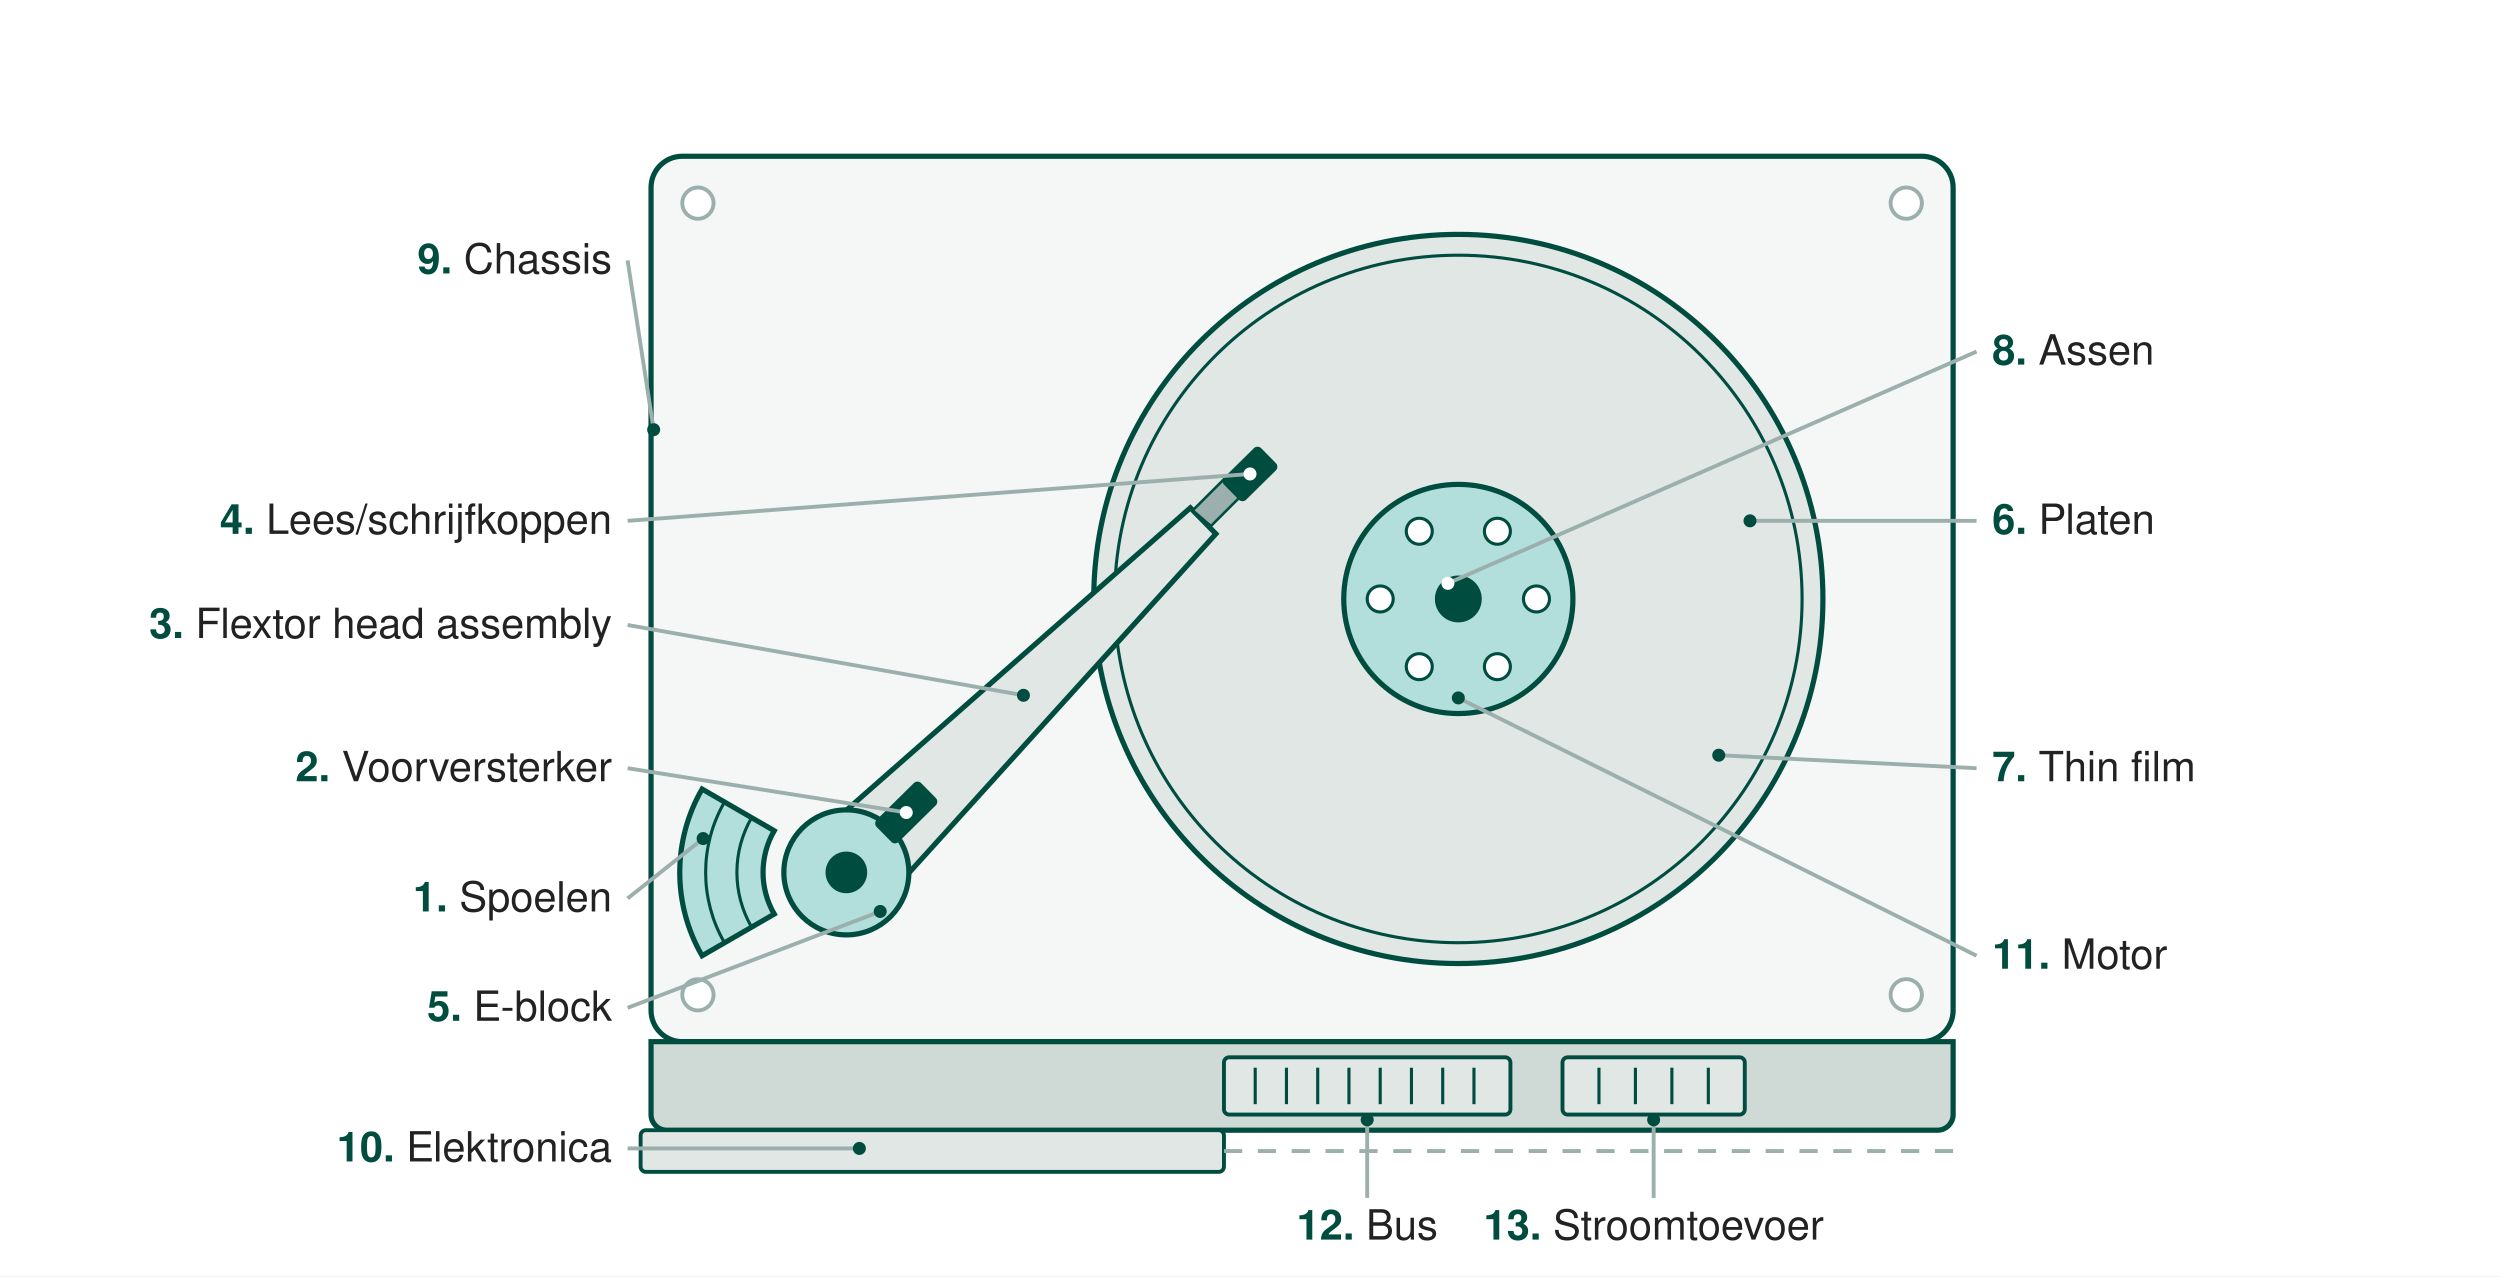
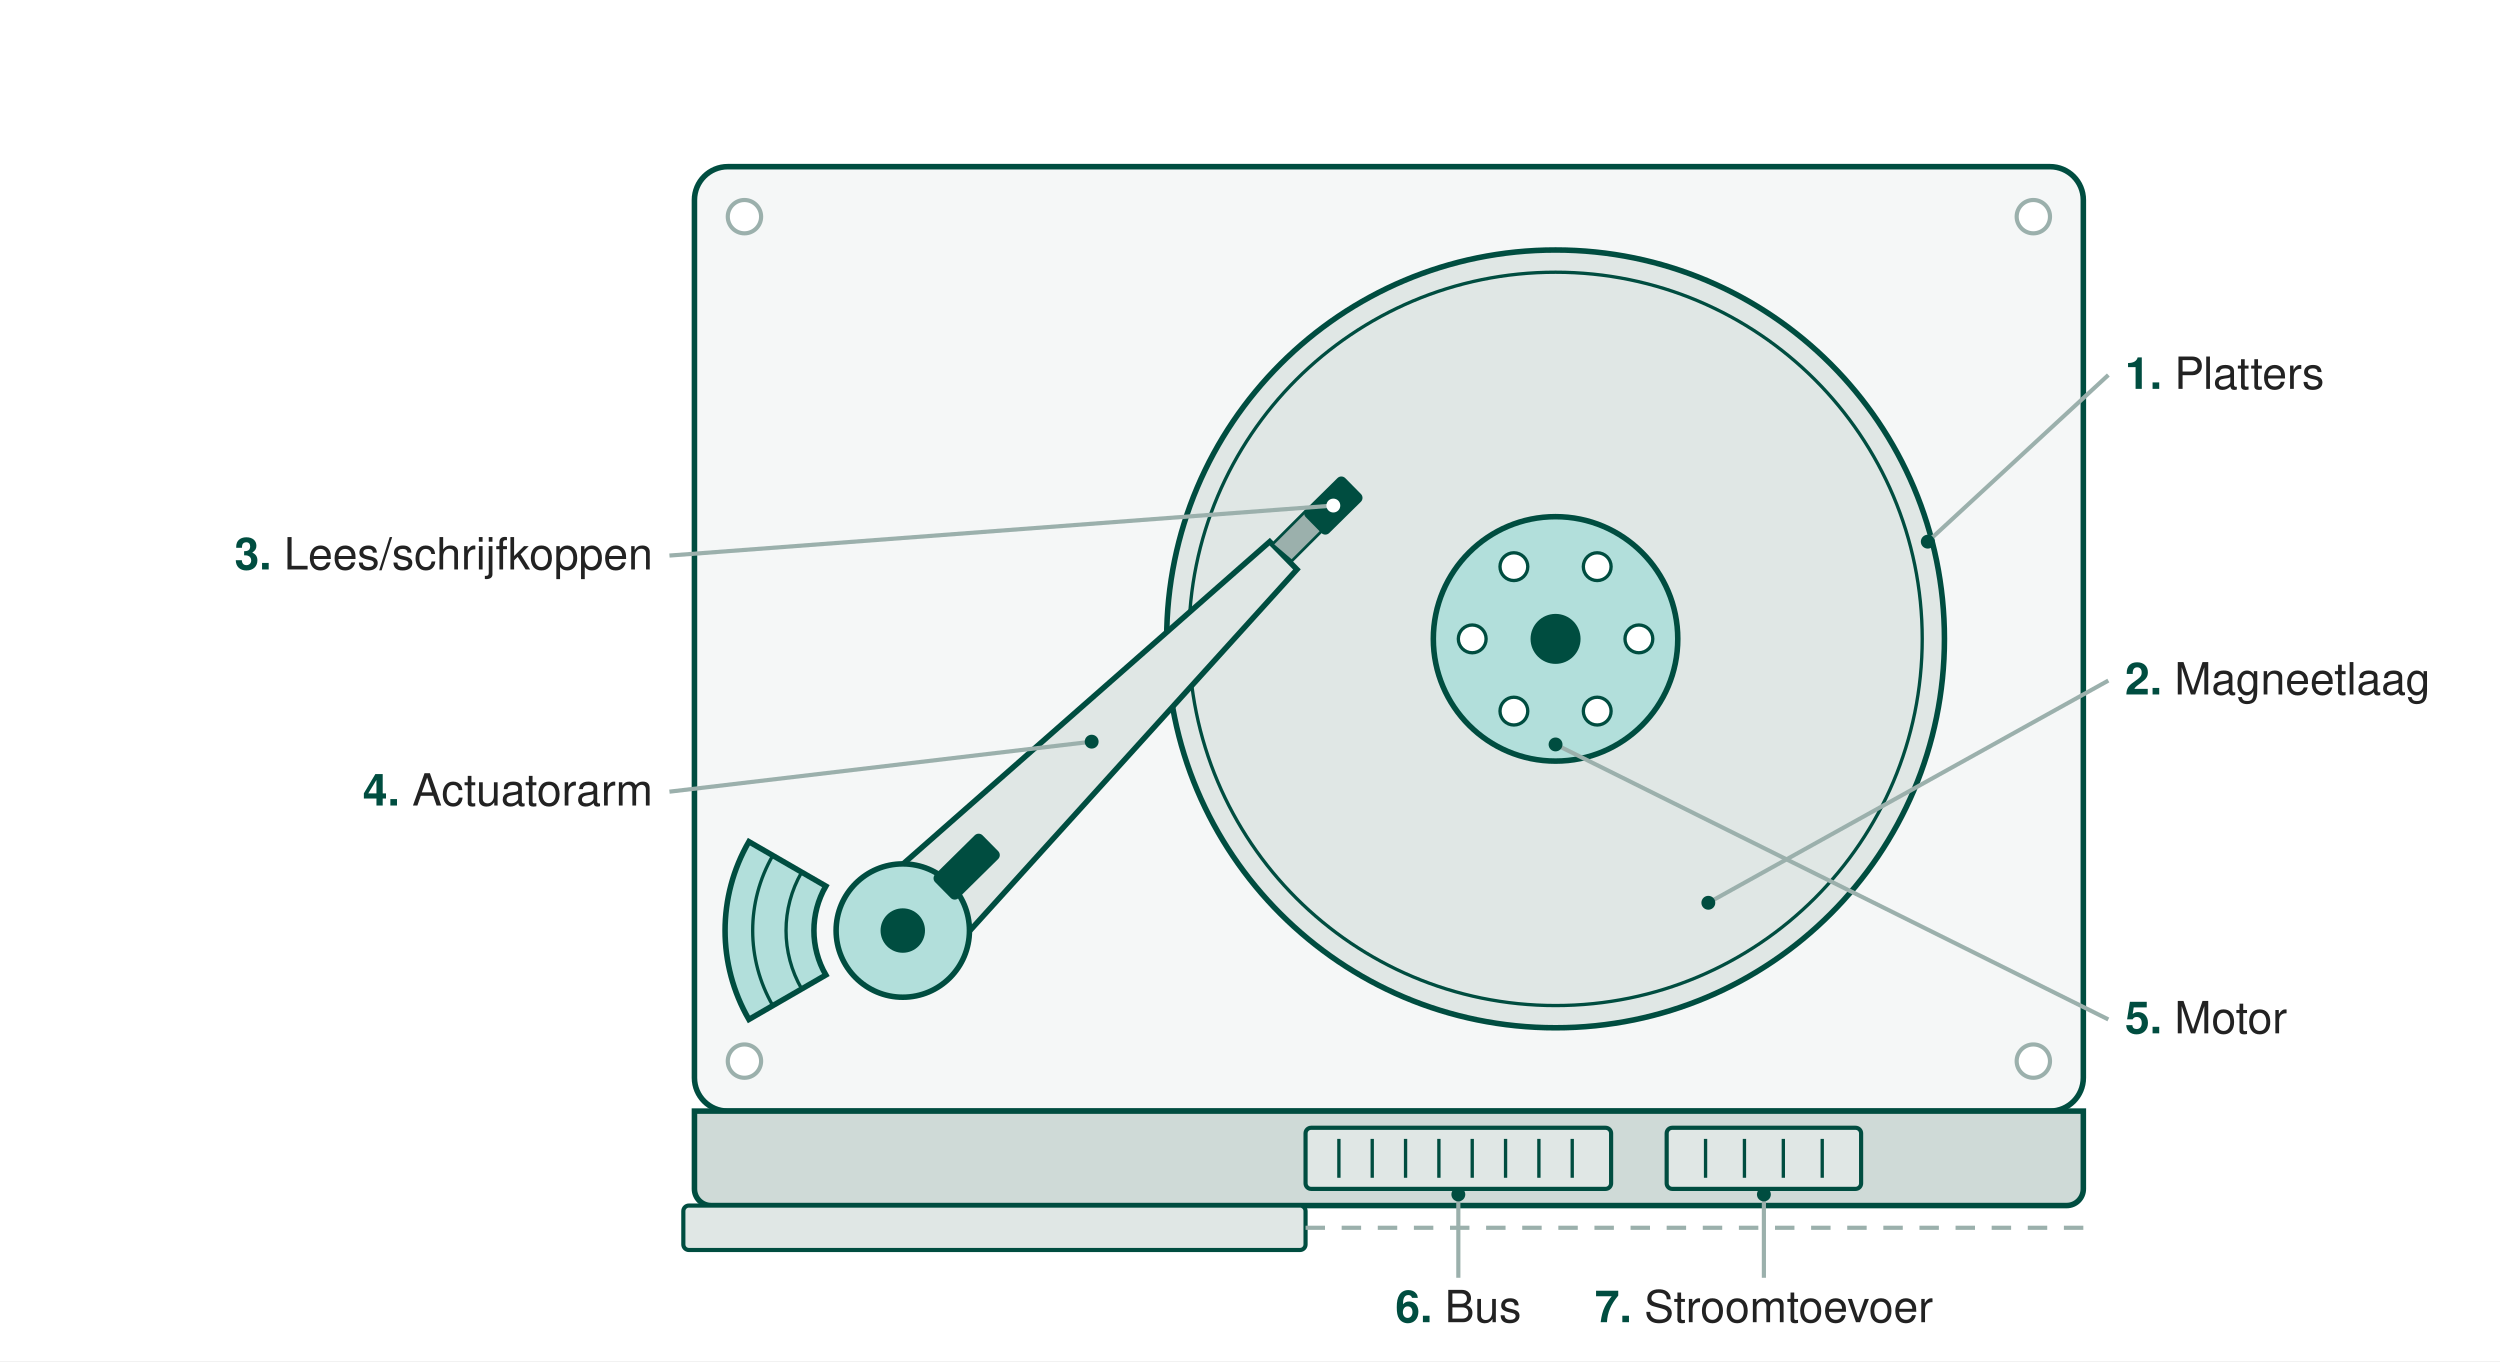
- <svg xmlns="http://www.w3.org/2000/svg" viewBox="0 0 960 490" width="960" height="490" role="img">
+ <svg xmlns="http://www.w3.org/2000/svg" viewBox="0 0 900 490" width="900" height="490" role="img">
  <style>
    text { font-family: "Segoe UI", Helvetica, Arial, sans-serif; fill: #222222; }
    .lab { font-size: 16px; }
    .nr { font-size: 16px; font-weight: 700; fill: #004d40; }
    .draad { stroke: #9bb0ac; stroke-width: 1.5; fill: none; }
    .rand { stroke: #004d40; stroke-width: 2; }
    .dun { stroke: #004d40; stroke-width: 1.2; fill: none; }
  </style>
-   <rect x="0" y="0" width="960" height="490" fill="#ffffff" />
+   <rect x="0" y="0" width="900" height="490" fill="#ffffff" />
  <rect class="rand" x="250" y="60" width="500" height="340" rx="12" fill="#f5f7f7" />
  <circle cx="268" cy="78" r="6" fill="#ffffff" stroke="#9bb0ac" stroke-width="1.5" />
  <circle cx="732" cy="78" r="6" fill="#ffffff" stroke="#9bb0ac" stroke-width="1.5" />
  <circle cx="268" cy="382" r="6" fill="#ffffff" stroke="#9bb0ac" stroke-width="1.5" />
  <circle cx="732" cy="382" r="6" fill="#ffffff" stroke="#9bb0ac" stroke-width="1.5" />
  <path class="rand" fill="#cfdad7" d="M 250,400 L 750,400 L 750,428 A 6,6 0 0 1 744,434 L 256,434 A 6,6 0 0 1 250,428 Z" />
  <rect x="246" y="434" width="224" height="16" rx="2" fill="#e0e7e5" stroke="#004d40" stroke-width="1.5" />
  <path d="M 470,442 L 754,442" stroke="#9bb0ac" stroke-width="1.5" stroke-dasharray="7 6" fill="none" />
  <rect x="470" y="406" width="110" height="22" rx="2" fill="#e0e7e5" stroke="#004d40" stroke-width="1.5" />
  <path class="dun" d="M 482,410 L 482,424 M 494,410 L 494,424 M 506,410 L 506,424 M 518,410 L 518,424 M 530,410 L 530,424 M 542,410 L 542,424 M 554,410 L 554,424 M 566,410 L 566,424" />
  <rect x="600" y="406" width="70" height="22" rx="2" fill="#e0e7e5" stroke="#004d40" stroke-width="1.5" />
  <path class="dun" d="M 614,410 L 614,424 M 628,410 L 628,424 M 642,410 L 642,424 M 656,410 L 656,424" />
  <circle class="rand" cx="560" cy="230" r="140" fill="#e0e7e5" />
  <circle class="dun" cx="560" cy="230" r="132" />
  <circle class="rand" cx="560" cy="230" r="44" fill="#b2dfdb" />
  <circle cx="590" cy="230" r="5" fill="#ffffff" stroke="#004d40" stroke-width="1.2" />
  <circle cx="575" cy="256" r="5" fill="#ffffff" stroke="#004d40" stroke-width="1.2" />
  <circle cx="545" cy="256" r="5" fill="#ffffff" stroke="#004d40" stroke-width="1.2" />
  <circle cx="530" cy="230" r="5" fill="#ffffff" stroke="#004d40" stroke-width="1.2" />
  <circle cx="545" cy="204" r="5" fill="#ffffff" stroke="#004d40" stroke-width="1.2" />
  <circle cx="575" cy="204" r="5" fill="#ffffff" stroke="#004d40" stroke-width="1.2" />
  <circle cx="560" cy="230" r="9" fill="#004d40" />
  <path class="rand" fill="#b2dfdb" d="M 297.3,351 L 269.6,367 A 64,64 0 0 1 269.6,303 L 297.3,319 A 32,32 0 0 0 297.3,351 Z" />
  <path class="dun" d="M 288.6,356 A 42,42 0 0 1 288.6,314" />
  <path class="dun" d="M 278.2,362 A 54,54 0 0 1 278.2,308" />
  <path class="rand" fill="#e0e7e5" d="M 312.4,322.2 L 337.6,347.8 L 466.9,205 L 457.1,195 Z" />
  <circle class="rand" cx="325" cy="335" r="24" fill="#b2dfdb" />
  <circle cx="325" cy="335" r="8" fill="#004d40" />
  <rect x="336" y="306" width="24" height="12" rx="2" transform="rotate(-44.6 348 312)" fill="#004d40" />
  <path fill="#9bb0ac" stroke="#004d40" stroke-width="1" d="M 458,196 L 470,184 L 477,190 L 465,202 Z" />
  <rect x="470" y="176" width="20" height="12" rx="2" transform="rotate(-44.6 480 182)" fill="#004d40" />
-   <path class="draad" d="M 241,100 L 251,165" />
-   <circle cx="251" cy="165" r="2.5" fill="#004d40" />
-   <text class="lab" x="235" y="105" text-anchor="end">
-     <tspan class="nr">9.</tspan> Chassis</text>
+   <path class="draad" d="M 759,135 L 694,195" />
+   <circle cx="694" cy="195" r="2.5" fill="#004d40" />
+   <text class="lab" x="765" y="140">
+     <tspan class="nr">1.</tspan> Platters</text>
+   <path class="draad" d="M 759,245 L 615,325" />
+   <circle cx="615" cy="325" r="2.5" fill="#004d40" />
+   <text class="lab" x="765" y="250">
+     <tspan class="nr">2.</tspan> Magneetlaag</text>
  <path class="draad" d="M 241,200 L 480,182" />
  <circle cx="480" cy="182" r="2.5" fill="#ffffff" />
  <text class="lab" x="235" y="205" text-anchor="end">
-     <tspan class="nr">4.</tspan> Lees/schrijfkoppen</text>
-   <path class="draad" d="M 241,240 L 393,267" />
+     <tspan class="nr">3.</tspan> Lees/schrijfkoppen</text>
+   <path class="draad" d="M 241,285 L 393,267" />
  <circle cx="393" cy="267" r="2.5" fill="#004d40" />
-   <text class="lab" x="235" y="245" text-anchor="end">
-     <tspan class="nr">3.</tspan> Flextor head assembly</text>
-   <path class="draad" d="M 241,295 L 348,312" />
-   <circle cx="348" cy="312" r="2.5" fill="#ffffff" />
-   <text class="lab" x="235" y="300" text-anchor="end">
-     <tspan class="nr">2.</tspan> Voorversterker</text>
-   <path class="draad" d="M 241,345 L 270,322" />
-   <circle cx="270" cy="322" r="2.5" fill="#004d40" />
-   <text class="lab" x="235" y="350" text-anchor="end">
-     <tspan class="nr">1.</tspan> Spoelen</text>
-   <path class="draad" d="M 241,387 L 338,350" />
-   <circle cx="338" cy="350" r="2.5" fill="#004d40" />
-   <text class="lab" x="235" y="392" text-anchor="end">
-     <tspan class="nr">5.</tspan> E-block</text>
-   <path class="draad" d="M 241,441 L 330,441" />
-   <circle cx="330" cy="441" r="2.5" fill="#004d40" />
-   <text class="lab" x="235" y="446" text-anchor="end">
-     <tspan class="nr">10.</tspan> Elektronica</text>
-   <path class="draad" d="M 759,135 L 556,224" />
-   <circle cx="556" cy="224" r="2.5" fill="#ffffff" />
-   <text class="lab" x="765" y="140">
-     <tspan class="nr">8.</tspan> Assen</text>
-   <path class="draad" d="M 759,200 L 672,200" />
-   <circle cx="672" cy="200" r="2.5" fill="#004d40" />
-   <text class="lab" x="765" y="205">
-     <tspan class="nr">6.</tspan> Platen</text>
-   <path class="draad" d="M 759,295 L 660,290" />
-   <circle cx="660" cy="290" r="2.5" fill="#004d40" />
-   <text class="lab" x="765" y="300">
-     <tspan class="nr">7.</tspan> Thin film</text>
+   <text class="lab" x="235" y="290" text-anchor="end">
+     <tspan class="nr">4.</tspan> Actuatorarm</text>
  <path class="draad" d="M 759,367 L 560,268" />
  <circle cx="560" cy="268" r="2.5" fill="#004d40" />
  <text class="lab" x="765" y="372">
-     <tspan class="nr">11.</tspan> Motor</text>
+     <tspan class="nr">5.</tspan> Motor</text>
  <path class="draad" d="M 525,460 L 525,430" />
  <circle cx="525" cy="430" r="2.5" fill="#004d40" />
  <text class="lab" x="525" y="476" text-anchor="middle">
-     <tspan class="nr">12.</tspan> Bus</text>
+     <tspan class="nr">6.</tspan> Bus</text>
  <path class="draad" d="M 635,460 L 635,430" />
  <circle cx="635" cy="430" r="2.5" fill="#004d40" />
  <text class="lab" x="635" y="476" text-anchor="middle">
-     <tspan class="nr">13.</tspan> Stroomtoevoer</text>
+     <tspan class="nr">7.</tspan> Stroomtoevoer</text>
</svg>
